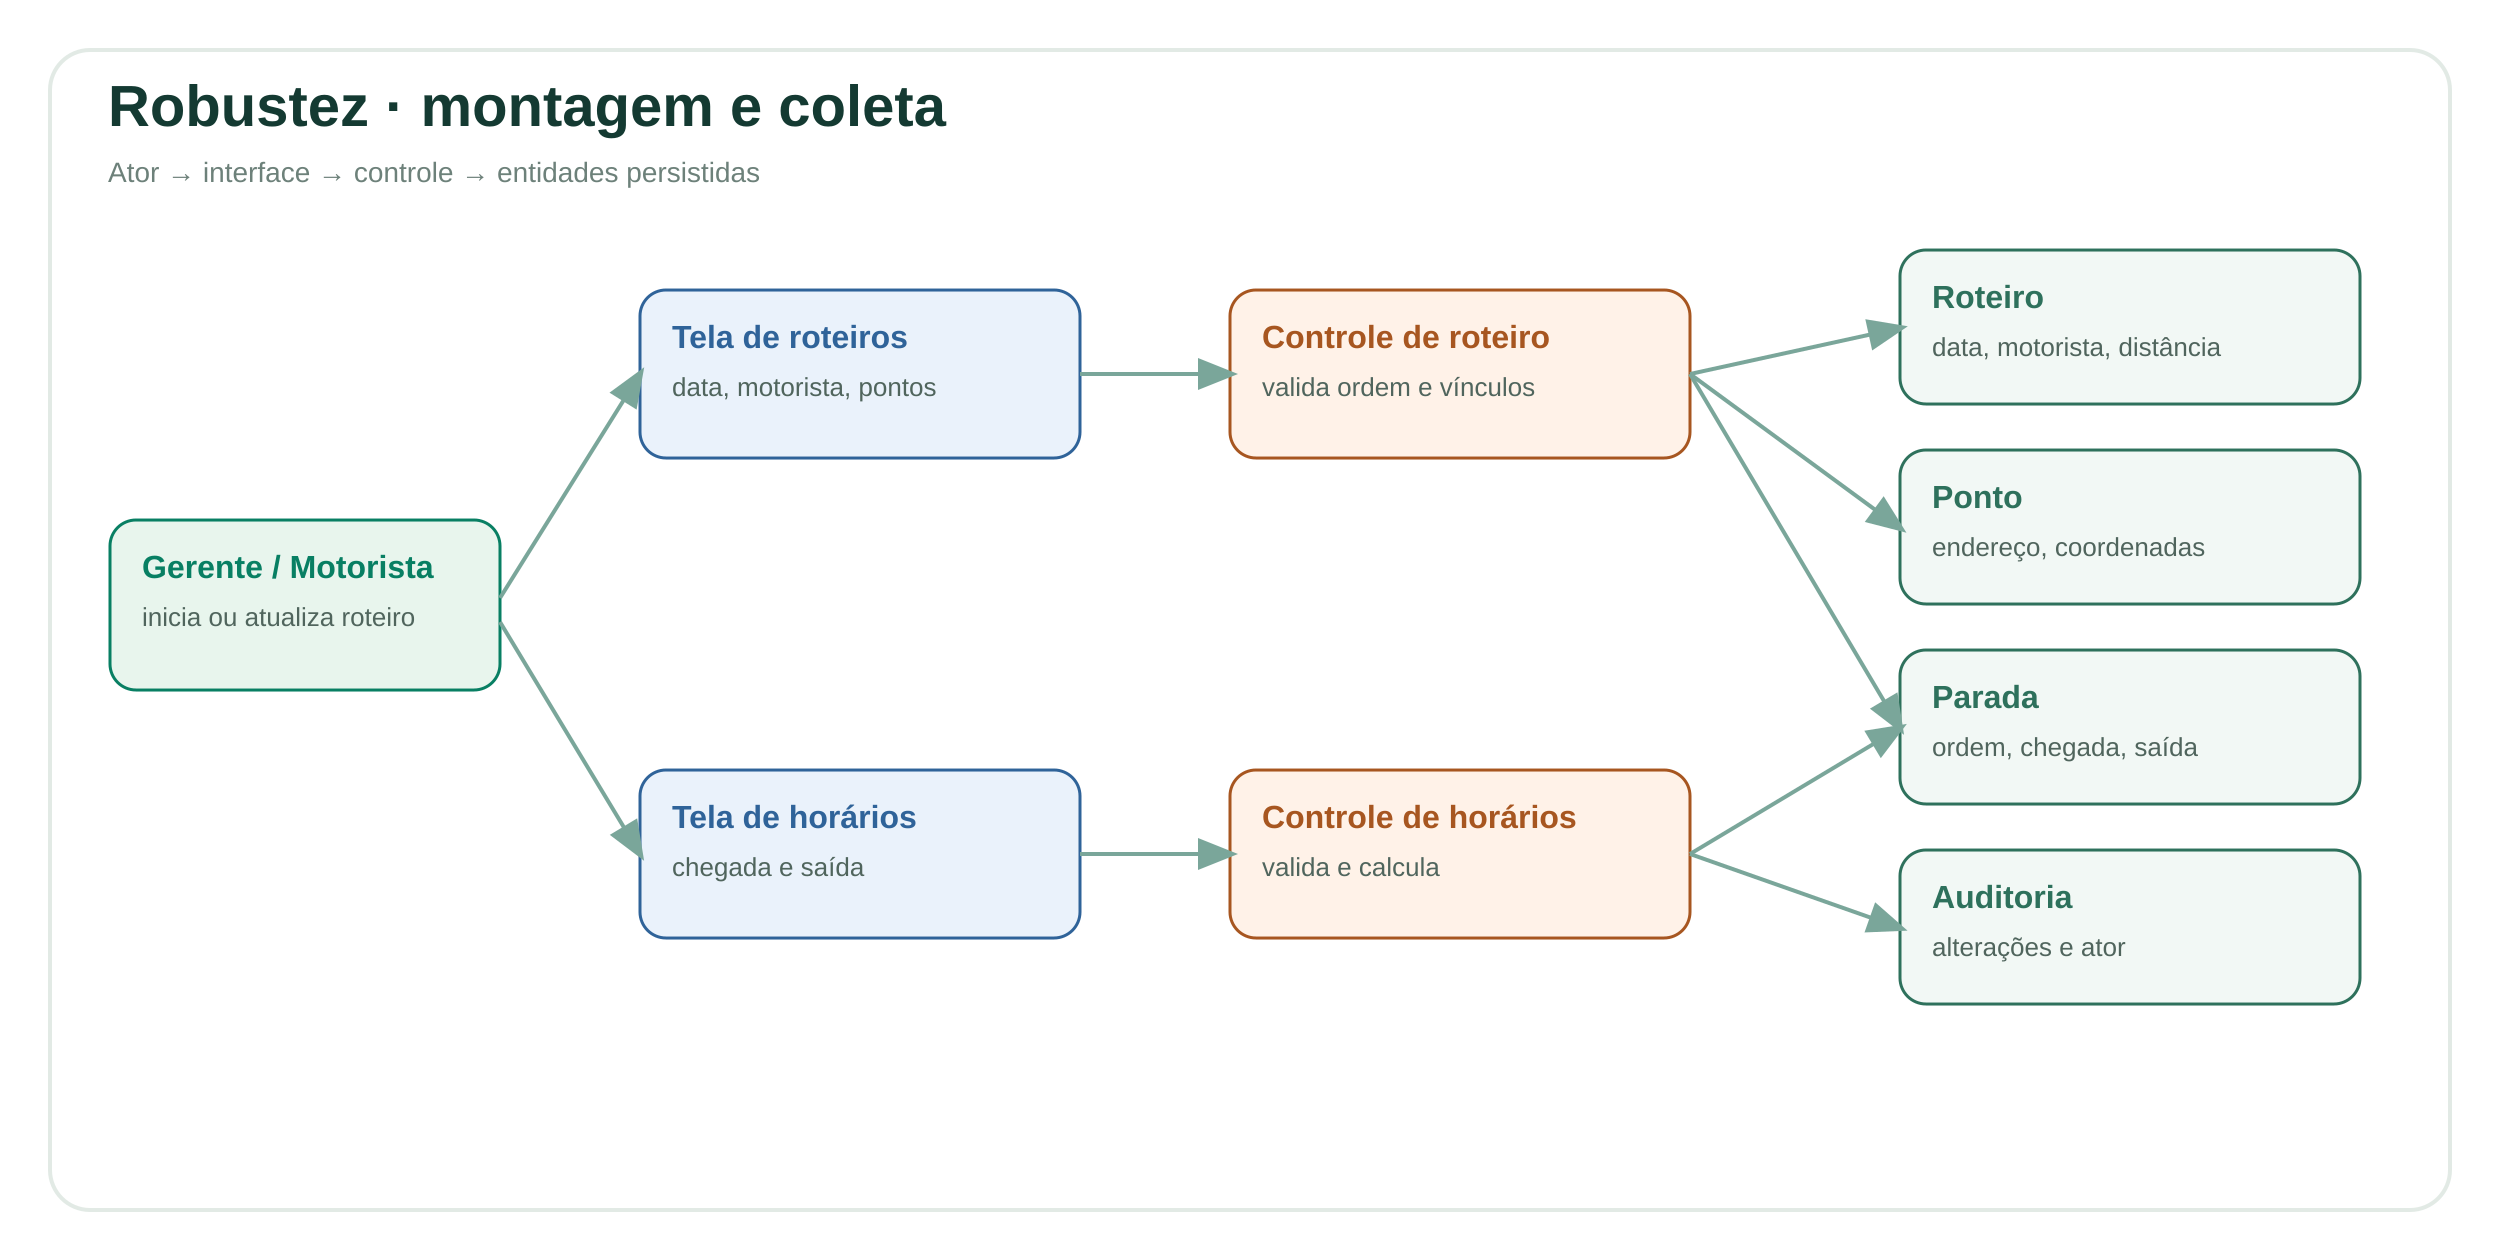
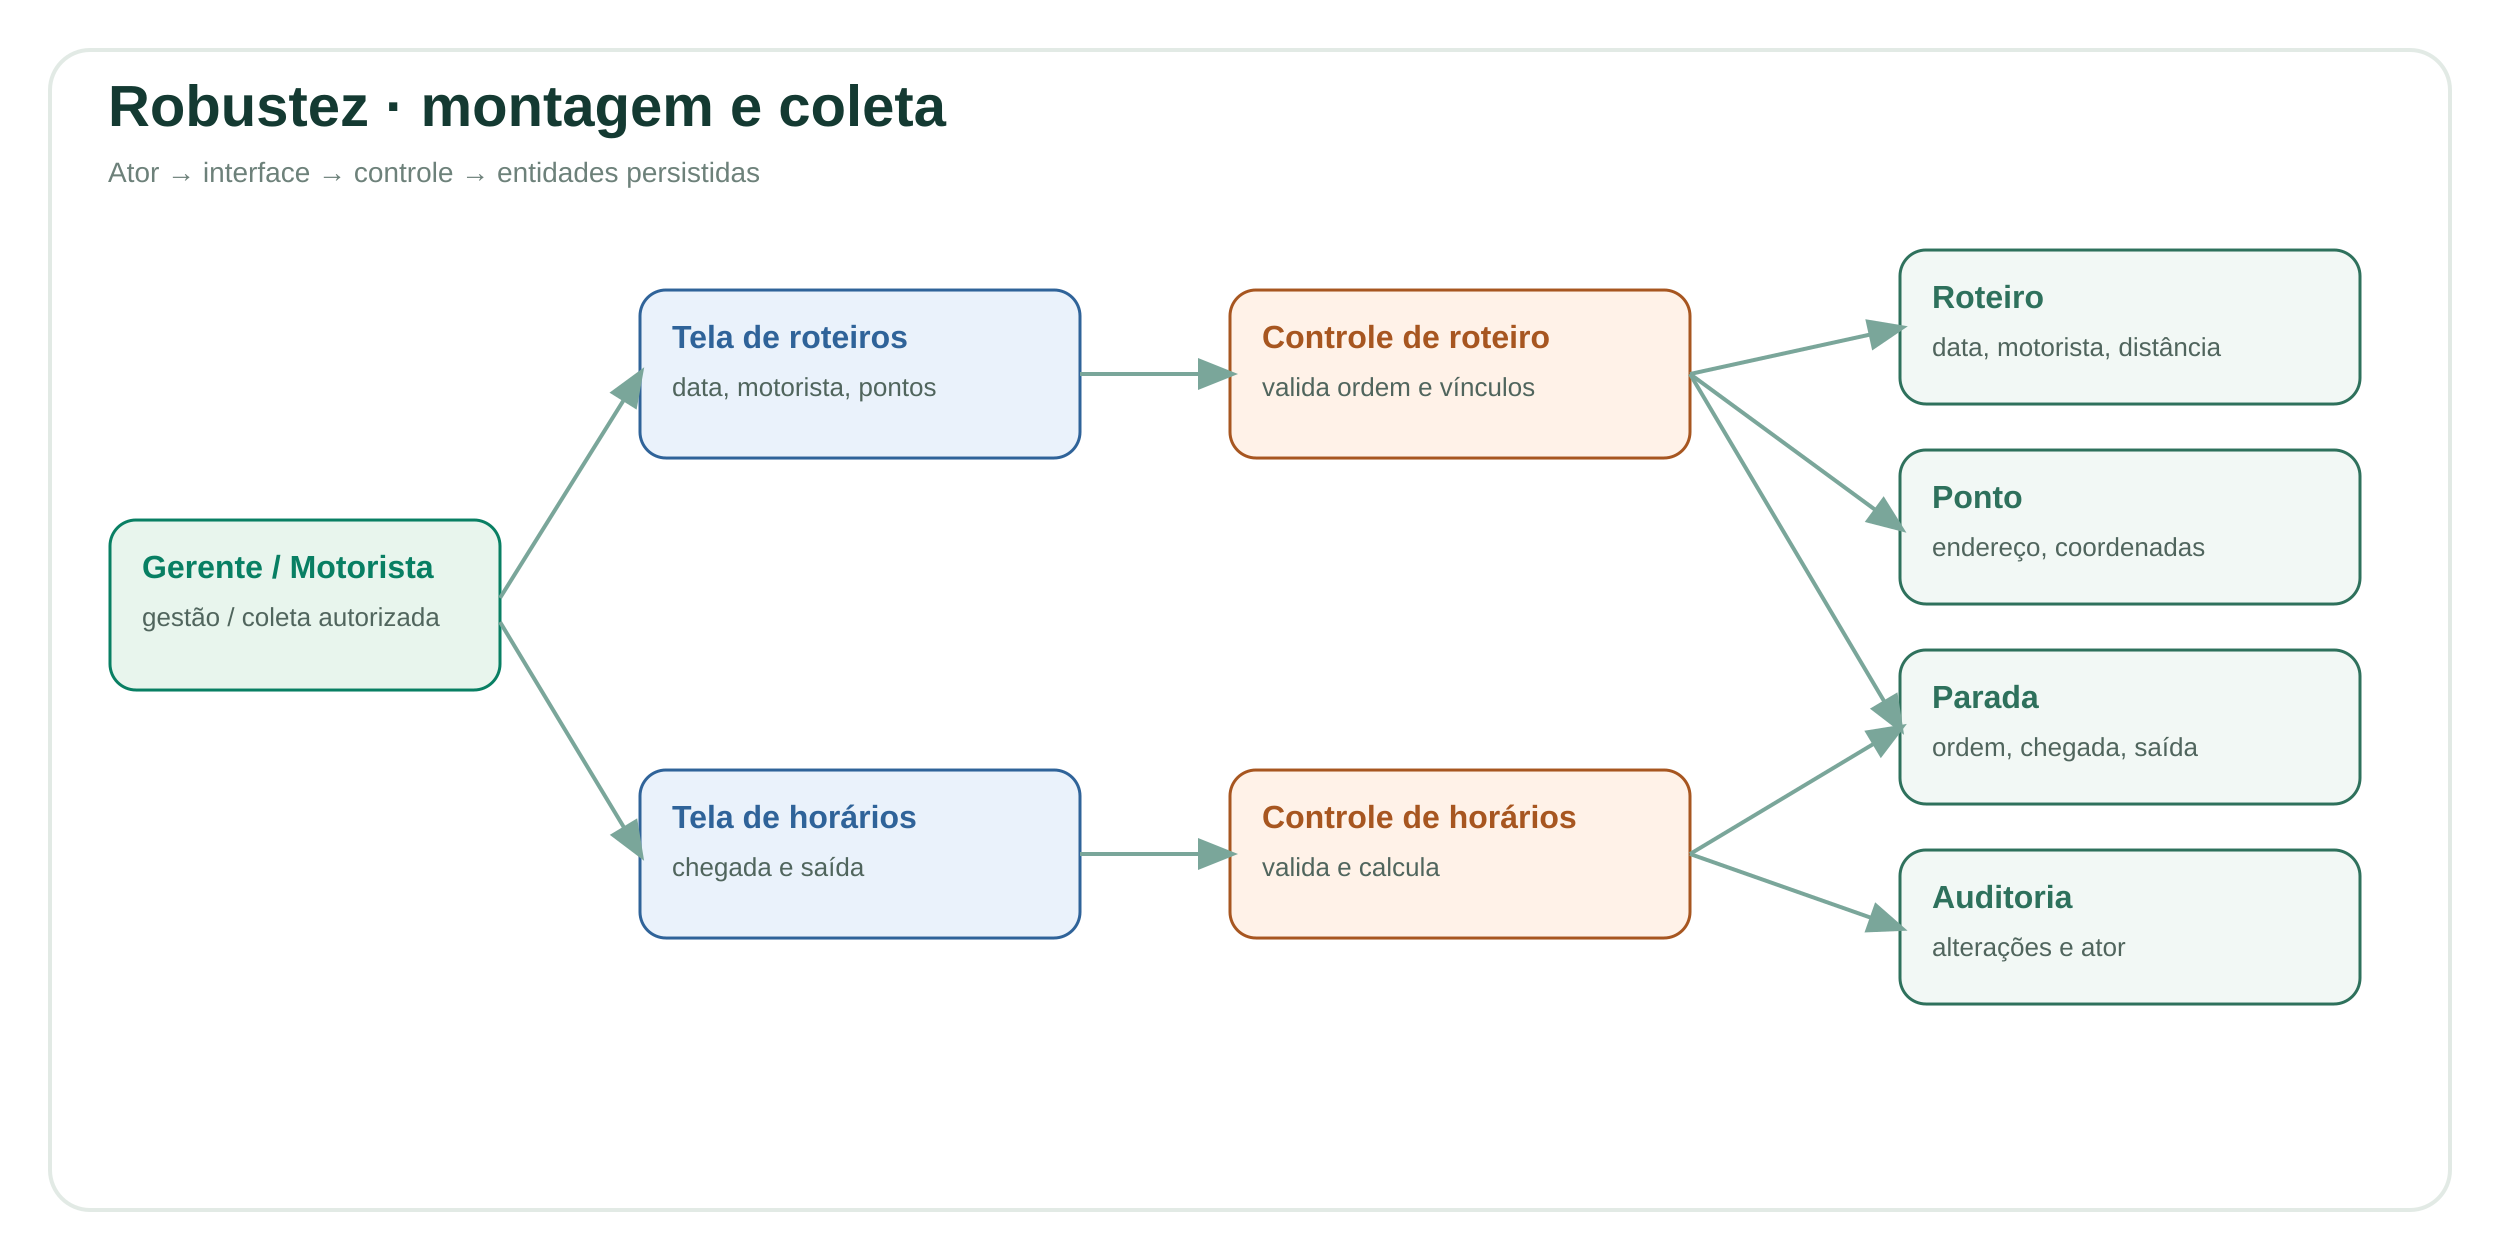
<svg xmlns="http://www.w3.org/2000/svg" width="1250" height="630" viewBox="0 0 1250 630" role="img" aria-label="robustez-roteiro.svg">
  <defs>
    <marker id="arrow" markerWidth="10" markerHeight="8" refX="8" refY="4" orient="auto">
      <path d="M0,0 L10,4 L0,8 z" fill="#7aa69a" />
    </marker>
  </defs>
  <rect width="100%" height="100%" fill="#ffffff" />
  <rect x="25" y="25" width="1200" height="580" rx="20" fill="#ffffff" stroke="#e2eae5" stroke-width="2" />
  <text x="54" y="63" fill="#143a32" font-family="Arial,sans-serif" font-size="29" font-weight="800" text-anchor="start">Robustez · montagem e coleta</text>
  <text x="54" y="91" fill="#6d817a" font-family="Arial,sans-serif" font-size="14" font-weight="500" text-anchor="start">Ator → interface → controle → entidades persistidas</text>
  <rect x="55" y="260" width="195" height="85" rx="13" fill="#e8f5ed" stroke="#087f63" stroke-width="1.5" />
  <text x="71" y="289" fill="#087f63" font-family="Arial,sans-serif" font-size="16" font-weight="700" text-anchor="start">Gerente / Motorista</text>
-   <text x="71" y="313" fill="#50655d" font-family="Arial,sans-serif" font-size="13" font-weight="500" text-anchor="start">inicia ou atualiza roteiro</text>
+   <text x="71" y="313" fill="#50655d" font-family="Arial,sans-serif" font-size="13" font-weight="500" text-anchor="start">gestão / coleta autorizada</text>
  <rect x="320" y="145" width="220" height="84" rx="13" fill="#eaf2fb" stroke="#2f6399" stroke-width="1.5" />
  <text x="336" y="174" fill="#2f6399" font-family="Arial,sans-serif" font-size="16" font-weight="700" text-anchor="start">Tela de roteiros</text>
  <text x="336" y="198" fill="#50655d" font-family="Arial,sans-serif" font-size="13" font-weight="500" text-anchor="start">data, motorista, pontos</text>
  <rect x="320" y="385" width="220" height="84" rx="13" fill="#eaf2fb" stroke="#2f6399" stroke-width="1.5" />
  <text x="336" y="414" fill="#2f6399" font-family="Arial,sans-serif" font-size="16" font-weight="700" text-anchor="start">Tela de horários</text>
  <text x="336" y="438" fill="#50655d" font-family="Arial,sans-serif" font-size="13" font-weight="500" text-anchor="start">chegada e saída</text>
  <rect x="615" y="145" width="230" height="84" rx="13" fill="#fff2e8" stroke="#a75620" stroke-width="1.5" />
  <text x="631" y="174" fill="#a75620" font-family="Arial,sans-serif" font-size="16" font-weight="700" text-anchor="start">Controle de roteiro</text>
  <text x="631" y="198" fill="#50655d" font-family="Arial,sans-serif" font-size="13" font-weight="500" text-anchor="start">valida ordem e vínculos</text>
  <rect x="615" y="385" width="230" height="84" rx="13" fill="#fff2e8" stroke="#a75620" stroke-width="1.5" />
  <text x="631" y="414" fill="#a75620" font-family="Arial,sans-serif" font-size="16" font-weight="700" text-anchor="start">Controle de horários</text>
  <text x="631" y="438" fill="#50655d" font-family="Arial,sans-serif" font-size="13" font-weight="500" text-anchor="start">valida e calcula</text>
  <rect x="950" y="125" width="230" height="77" rx="13" fill="#f2f8f5" stroke="#2e715c" stroke-width="1.5" />
  <text x="966" y="154" fill="#2e715c" font-family="Arial,sans-serif" font-size="16" font-weight="700" text-anchor="start">Roteiro</text>
  <text x="966" y="178" fill="#50655d" font-family="Arial,sans-serif" font-size="13" font-weight="500" text-anchor="start">data, motorista, distância</text>
  <rect x="950" y="225" width="230" height="77" rx="13" fill="#f2f8f5" stroke="#2e715c" stroke-width="1.5" />
  <text x="966" y="254" fill="#2e715c" font-family="Arial,sans-serif" font-size="16" font-weight="700" text-anchor="start">Ponto</text>
  <text x="966" y="278" fill="#50655d" font-family="Arial,sans-serif" font-size="13" font-weight="500" text-anchor="start">endereço, coordenadas</text>
  <rect x="950" y="325" width="230" height="77" rx="13" fill="#f2f8f5" stroke="#2e715c" stroke-width="1.5" />
  <text x="966" y="354" fill="#2e715c" font-family="Arial,sans-serif" font-size="16" font-weight="700" text-anchor="start">Parada</text>
  <text x="966" y="378" fill="#50655d" font-family="Arial,sans-serif" font-size="13" font-weight="500" text-anchor="start">ordem, chegada, saída</text>
  <rect x="950" y="425" width="230" height="77" rx="13" fill="#f2f8f5" stroke="#2e715c" stroke-width="1.5" />
  <text x="966" y="454" fill="#2e715c" font-family="Arial,sans-serif" font-size="16" font-weight="700" text-anchor="start">Auditoria</text>
  <text x="966" y="478" fill="#50655d" font-family="Arial,sans-serif" font-size="13" font-weight="500" text-anchor="start">alterações e ator</text>
  <line x1="250" y1="299" x2="320" y2="187" stroke="#7aa69a" stroke-width="2" marker-end="url(#arrow)" />
  <line x1="250" y1="311" x2="320" y2="427" stroke="#7aa69a" stroke-width="2" marker-end="url(#arrow)" />
  <line x1="540" y1="187" x2="615" y2="187" stroke="#7aa69a" stroke-width="2" marker-end="url(#arrow)" />
  <line x1="540" y1="427" x2="615" y2="427" stroke="#7aa69a" stroke-width="2" marker-end="url(#arrow)" />
  <line x1="845" y1="187" x2="950" y2="164" stroke="#7aa69a" stroke-width="2" marker-end="url(#arrow)" />
  <line x1="845" y1="187" x2="950" y2="264" stroke="#7aa69a" stroke-width="2" marker-end="url(#arrow)" />
  <line x1="845" y1="187" x2="950" y2="364" stroke="#7aa69a" stroke-width="2" marker-end="url(#arrow)" />
  <line x1="845" y1="427" x2="950" y2="364" stroke="#7aa69a" stroke-width="2" marker-end="url(#arrow)" />
  <line x1="845" y1="427" x2="950" y2="464" stroke="#7aa69a" stroke-width="2" marker-end="url(#arrow)" />
</svg>
